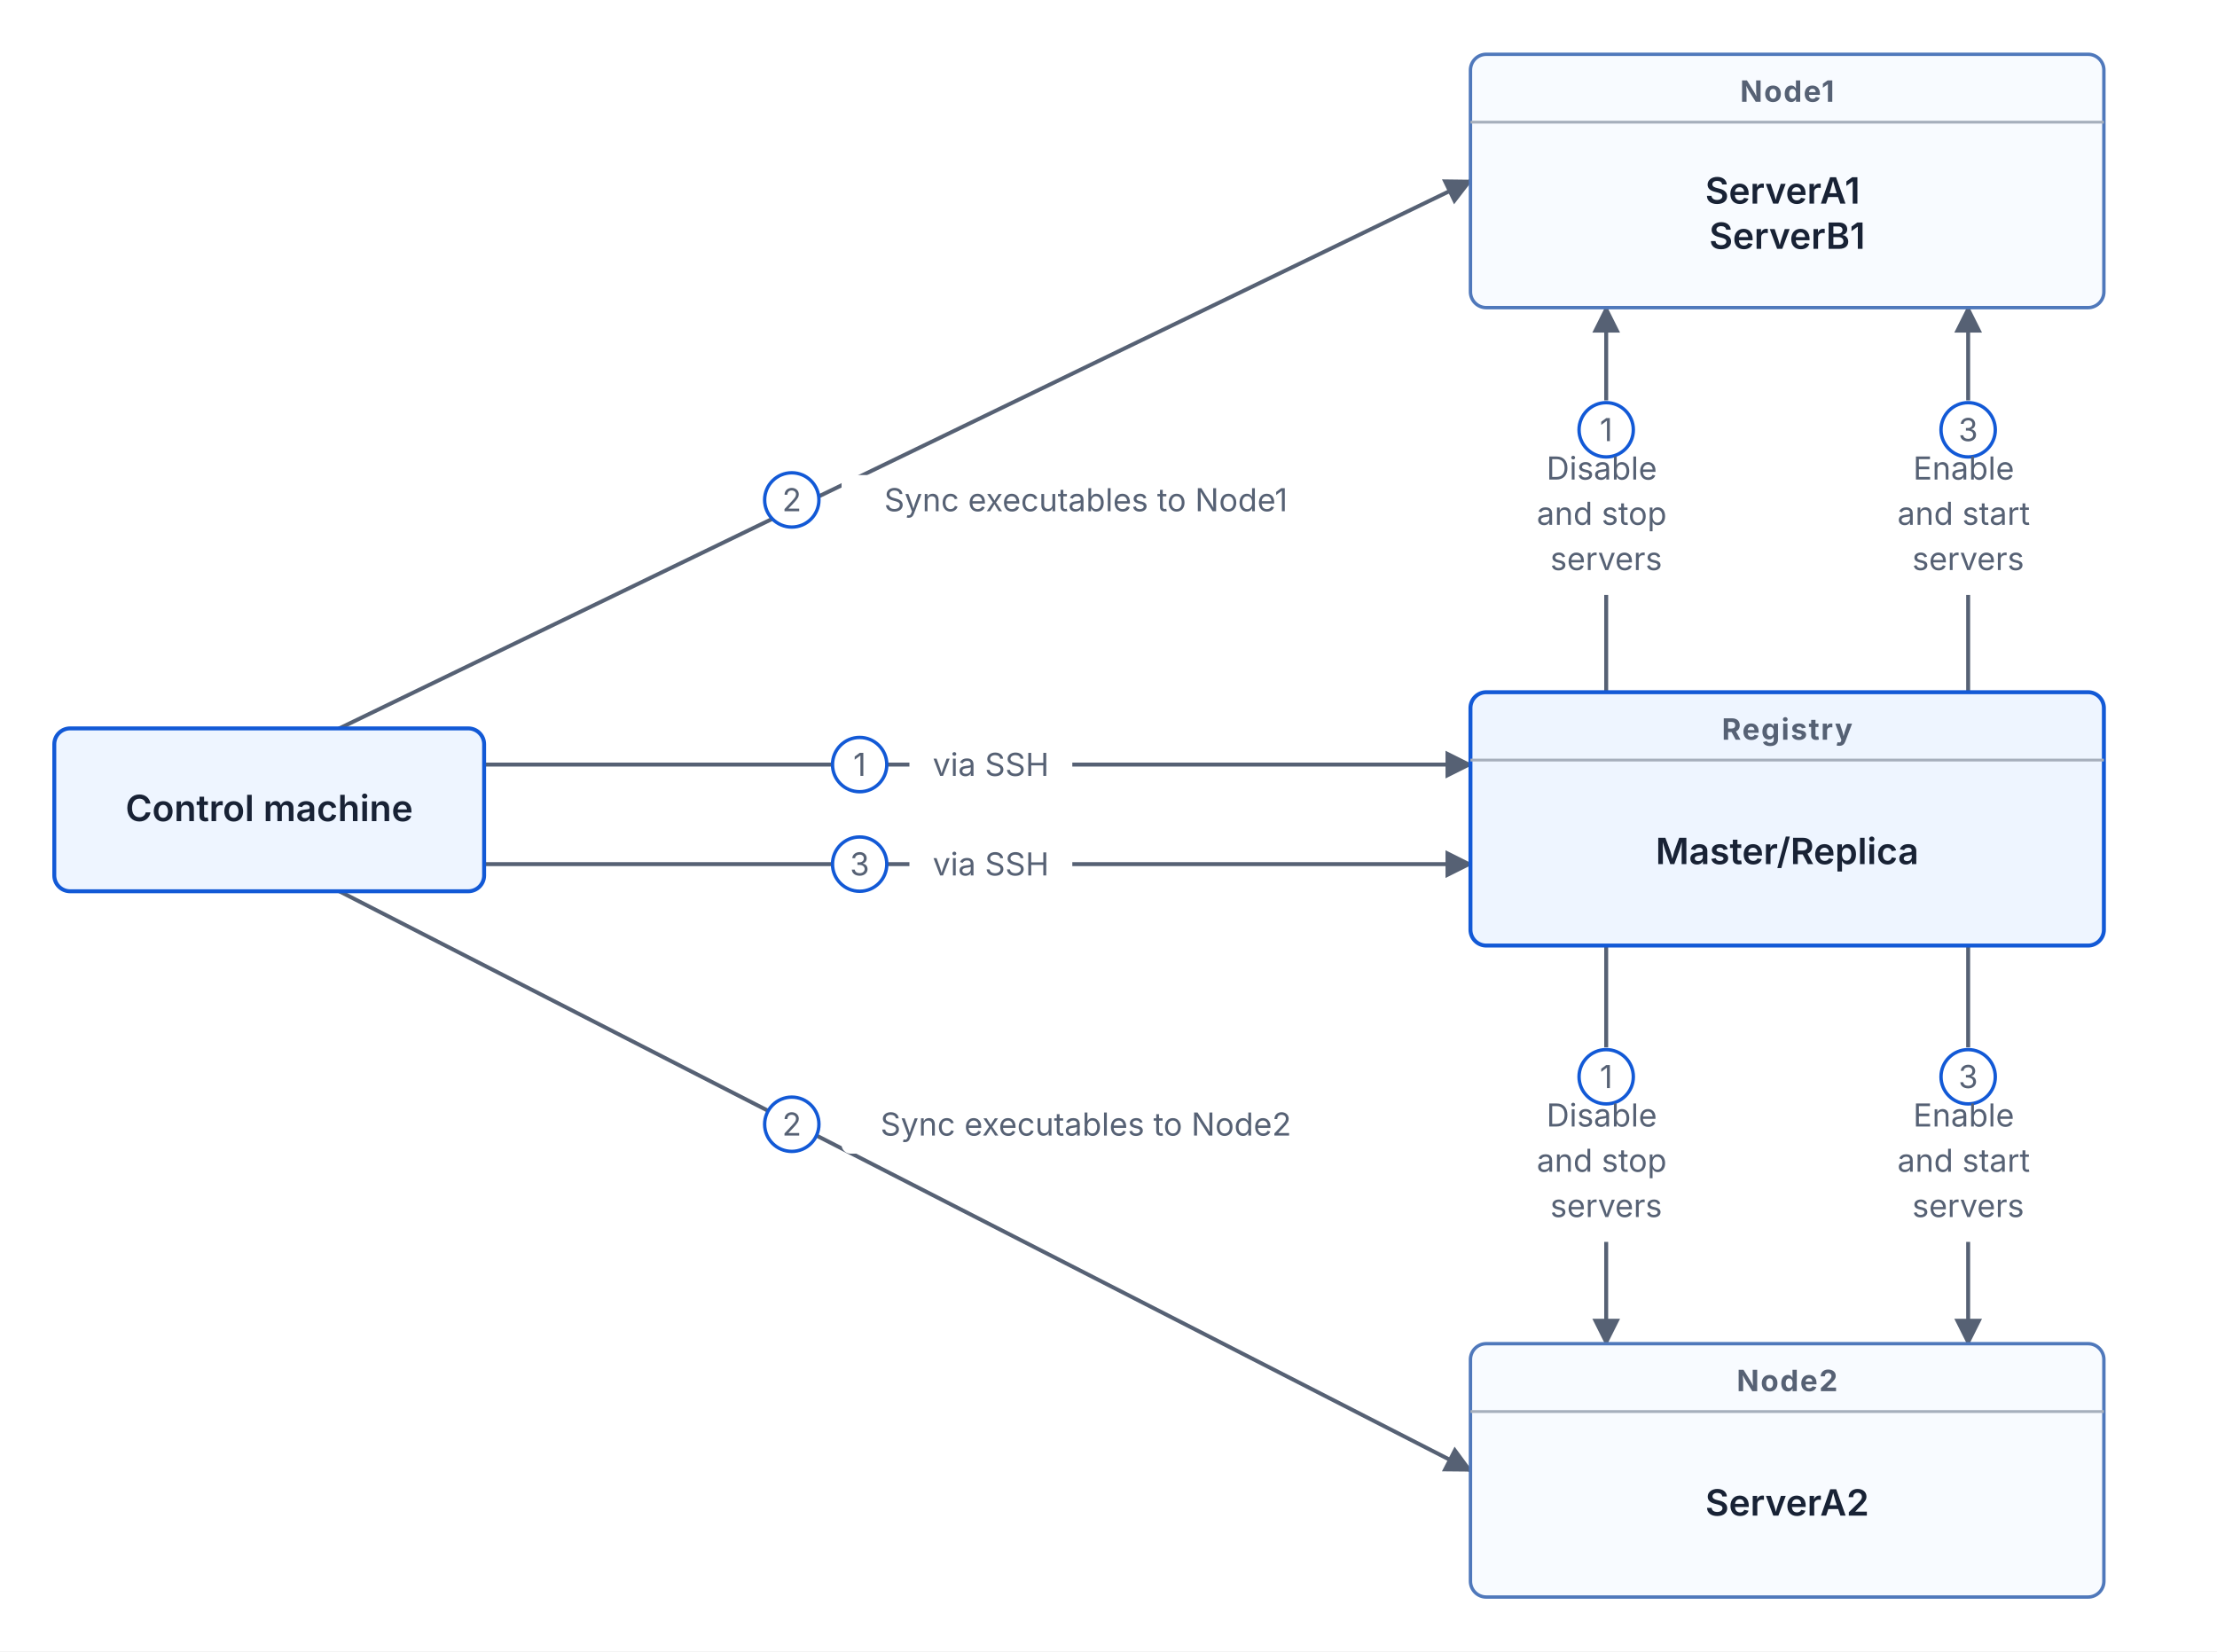
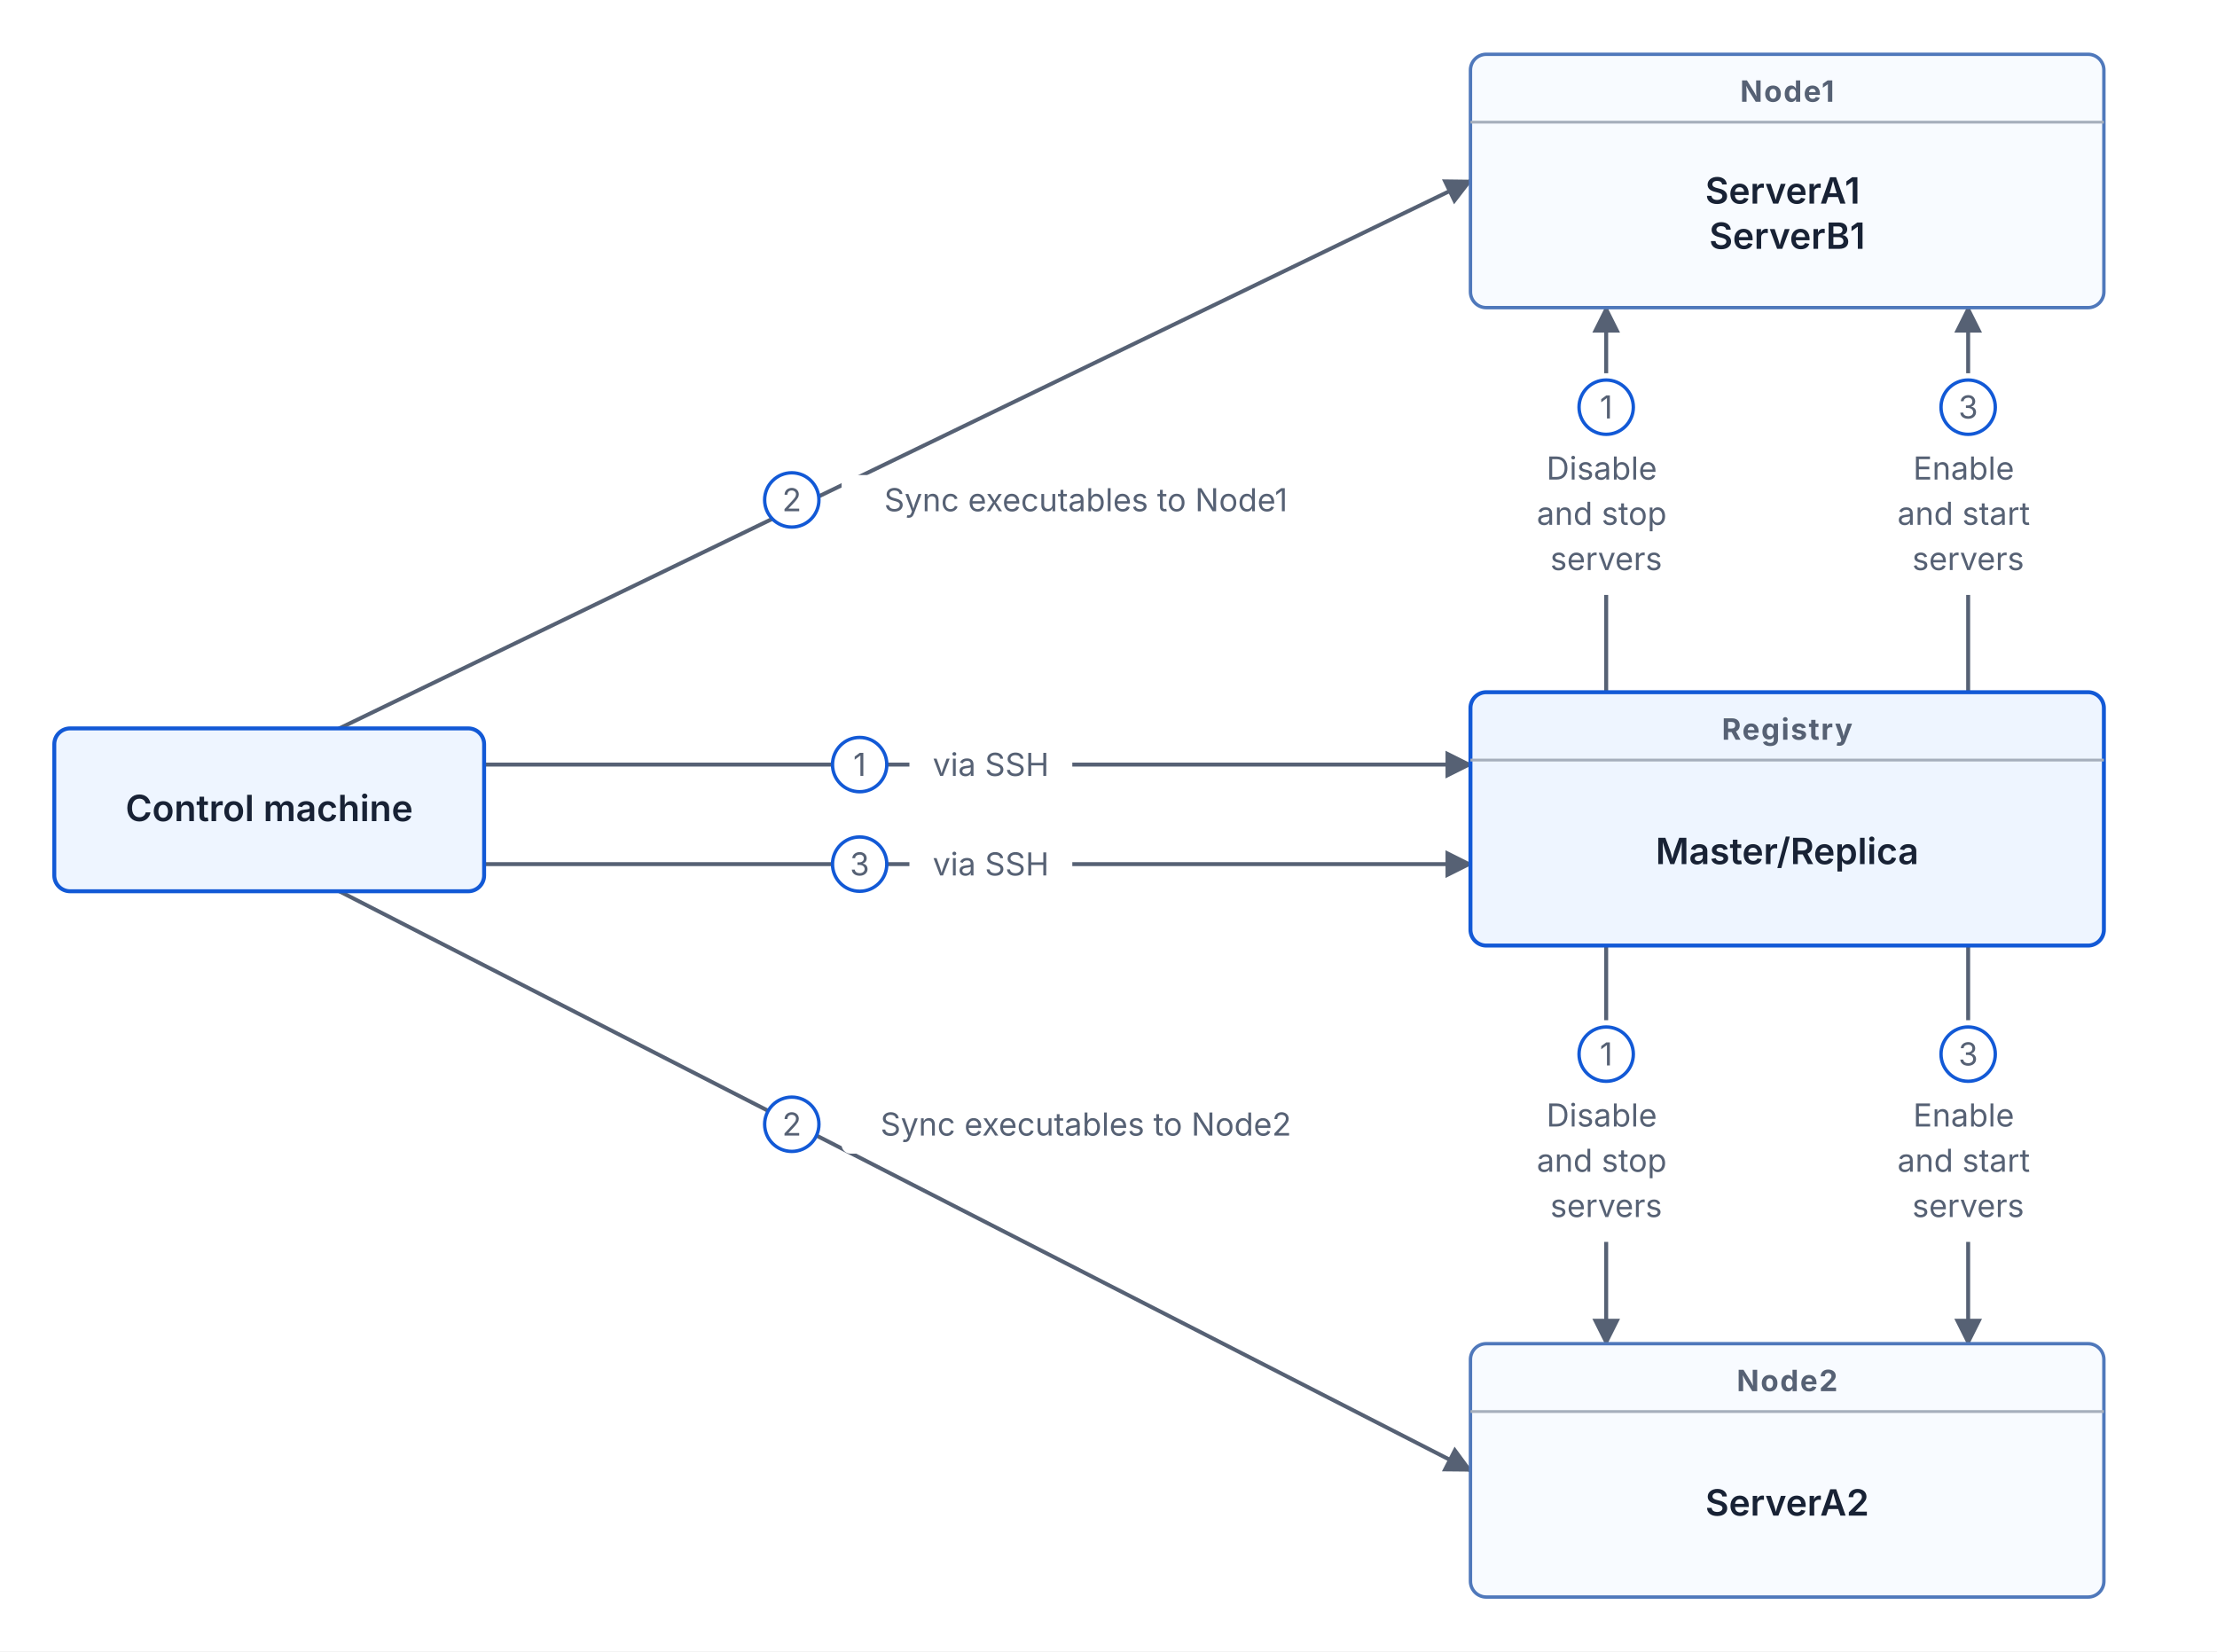
<svg xmlns="http://www.w3.org/2000/svg" viewBox="0 0 980 730" role="img" aria-labelledby="title description">
  <defs>
    <marker id="arrow" viewBox="0 0 8 8" refX="7.2" refY="4" markerWidth="7" markerHeight="7" orient="auto-start-reverse">
      <path d="M 0 0 L 8 4 L 0 8 Z" fill="#566174" />
    </marker>
    <circle id="step-badge-shape" cx="0" cy="0" r="12" fill="#ffffff" stroke="#1259d6" stroke-width="1.5" vector-effect="non-scaling-stroke" />
  </defs>
  <style>
    text {
      fill: #182235;
      font-family: Inter, ui-sans-serif, system-ui, -apple-system, BlinkMacSystemFont, "Segoe UI", sans-serif;
    }
    .label {
      font-size: 16px;
      font-weight: 600;
      text-anchor: middle;
    }
    .annotation {
      fill: #566174;
      font-size: 14px;
      text-anchor: middle;
    }
    .badge {
      fill: #566174;
      font-size: 13px;
      font-weight: 750;
      letter-spacing: 0.05em;
      text-anchor: middle;
    }
    .api {
      fill: #f8fbff;
      stroke: #4f78bb;
      stroke-width: 1.5;
    }
    .runtime {
      fill: #eef5ff;
      stroke: #1259d6;
      stroke-width: 1.75;
    }
    .connector {
      fill: none;
      stroke: #566174;
      stroke-width: 1.75;
      stroke-linecap: round;
      stroke-linejoin: round;
    }
    .one-way {
      marker-end: url(#arrow);
    }
    .divider {
      fill: none;
      stroke: #a6afbc;
      stroke-width: 1.25;
    }
  </style>
  <rect width="980" height="730" fill="#ffffff" />
  <g id="boundaries" aria-hidden="true">
  </g>
  <g id="connectors" aria-hidden="true">
    <path class="connector one-way" d="M 214 338 L 650 338" vector-effect="non-scaling-stroke" />
    <path class="connector one-way" d="M 214 382 L 650 382" vector-effect="non-scaling-stroke" />
    <path class="connector one-way" d="M 150 322 L 650 80" vector-effect="non-scaling-stroke" />
    <path class="connector one-way" d="M 150 394 L 650 650" vector-effect="non-scaling-stroke" />
    <path class="connector one-way" d="M 710 306 L 710 136" vector-effect="non-scaling-stroke" />
    <path class="connector one-way" d="M 870 306 L 870 136" vector-effect="non-scaling-stroke" />
    <path class="connector one-way" d="M 710 418 L 710 594" vector-effect="non-scaling-stroke" />
    <path class="connector one-way" d="M 870 418 L 870 594" vector-effect="non-scaling-stroke" />
  </g>
  <g id="components" aria-hidden="true">
    <rect class="runtime" x="24" y="322" width="190" height="72" rx="7" vector-effect="non-scaling-stroke" />
    <rect class="api" x="650" y="24" width="280" height="112" rx="7" vector-effect="non-scaling-stroke" />
    <path class="divider" d="M 650 54 H 930" vector-effect="non-scaling-stroke" />
    <rect class="runtime" x="650" y="306" width="280" height="112" rx="7" vector-effect="non-scaling-stroke" />
    <path class="divider" d="M 650 336 H 930" vector-effect="non-scaling-stroke" />
    <rect class="api" x="650" y="594" width="280" height="112" rx="7" vector-effect="non-scaling-stroke" />
    <path class="divider" d="M 650 624 H 930" vector-effect="non-scaling-stroke" />
  </g>
  <g id="labels">
    <text class="label" x="119.0" y="363.0">Control machine</text>
    <text class="badge" x="790.0" y="45">Node1</text>
    <text class="label" x="790.0" y="90.0">
      <tspan x="790.0" dy="0">ServerA1</tspan>
      <tspan x="790.0" dy="20">ServerB1</tspan>
    </text>
    <text class="badge" x="790.0" y="327">Registry</text>
    <text class="label" x="790.0" y="382.0">Master/Replica</text>
    <text class="badge" x="790.0" y="615">Node2</text>
    <text class="label" x="790.0" y="670.0">ServerA2</text>
    <use href="#step-badge-shape" x="380" y="338" />
    <text class="annotation" x="380" y="343">1</text>
    <rect x="402.0" y="327" width="72" height="24" rx="4" fill="#ffffff" />
    <text class="annotation" x="438" y="343">via SSH</text>
    <use href="#step-badge-shape" x="380" y="382" />
    <text class="annotation" x="380" y="387">3</text>
    <rect x="402.0" y="371" width="72" height="24" rx="4" fill="#ffffff" />
    <text class="annotation" x="438" y="387">via SSH</text>
    <use href="#step-badge-shape" x="350" y="221" />
    <text class="annotation" x="350" y="226">2</text>
    <rect x="372.0" y="210" width="216" height="24" rx="4" fill="#ffffff" />
    <text class="annotation" x="480" y="226">Sync executables to Node1</text>
    <use href="#step-badge-shape" x="350" y="497" />
    <text class="annotation" x="350" y="502">2</text>
    <rect x="372.0" y="486" width="216" height="24" rx="4" fill="#ffffff" />
    <text class="annotation" x="480" y="502">Sync executables to Node2</text>
-     <rect x="665" y="177" width="90" height="86" fill="#ffffff" />
-     <rect x="825" y="177" width="90" height="86" fill="#ffffff" />
-     <use href="#step-badge-shape" x="710" y="190" />
-     <text class="annotation" x="710" y="195">1</text>
+     <rect x="665" y="165" width="90" height="98" fill="#ffffff" />
+     <rect x="825" y="165" width="90" height="98" fill="#ffffff" />
+     <use href="#step-badge-shape" x="710" y="180" />
+     <text class="annotation" x="710" y="185">1</text>
    <text class="annotation" x="710" y="212">
      <tspan x="710" dy="0">Disable</tspan>
      <tspan x="710" dy="20">and stop</tspan>
      <tspan x="710" dy="20">servers</tspan>
    </text>
-     <use href="#step-badge-shape" x="870" y="190" />
-     <text class="annotation" x="870" y="195">3</text>
+     <use href="#step-badge-shape" x="870" y="180" />
+     <text class="annotation" x="870" y="185">3</text>
    <text class="annotation" x="870" y="212">
      <tspan x="870" dy="0">Enable</tspan>
      <tspan x="870" dy="20">and start</tspan>
      <tspan x="870" dy="20">servers</tspan>
    </text>
-     <rect x="665" y="463" width="90" height="86" fill="#ffffff" />
-     <rect x="825" y="463" width="90" height="86" fill="#ffffff" />
-     <use href="#step-badge-shape" x="710" y="476" />
-     <text class="annotation" x="710" y="481">1</text>
+     <rect x="665" y="451" width="90" height="98" fill="#ffffff" />
+     <rect x="825" y="451" width="90" height="98" fill="#ffffff" />
+     <use href="#step-badge-shape" x="710" y="466" />
+     <text class="annotation" x="710" y="471">1</text>
    <text class="annotation" x="710" y="498">
      <tspan x="710" dy="0">Disable</tspan>
      <tspan x="710" dy="20">and stop</tspan>
      <tspan x="710" dy="20">servers</tspan>
    </text>
-     <use href="#step-badge-shape" x="870" y="476" />
-     <text class="annotation" x="870" y="481">3</text>
+     <use href="#step-badge-shape" x="870" y="466" />
+     <text class="annotation" x="870" y="471">3</text>
    <text class="annotation" x="870" y="498">
      <tspan x="870" dy="0">Enable</tspan>
      <tspan x="870" dy="20">and start</tspan>
      <tspan x="870" dy="20">servers</tspan>
    </text>
  </g>
</svg>
